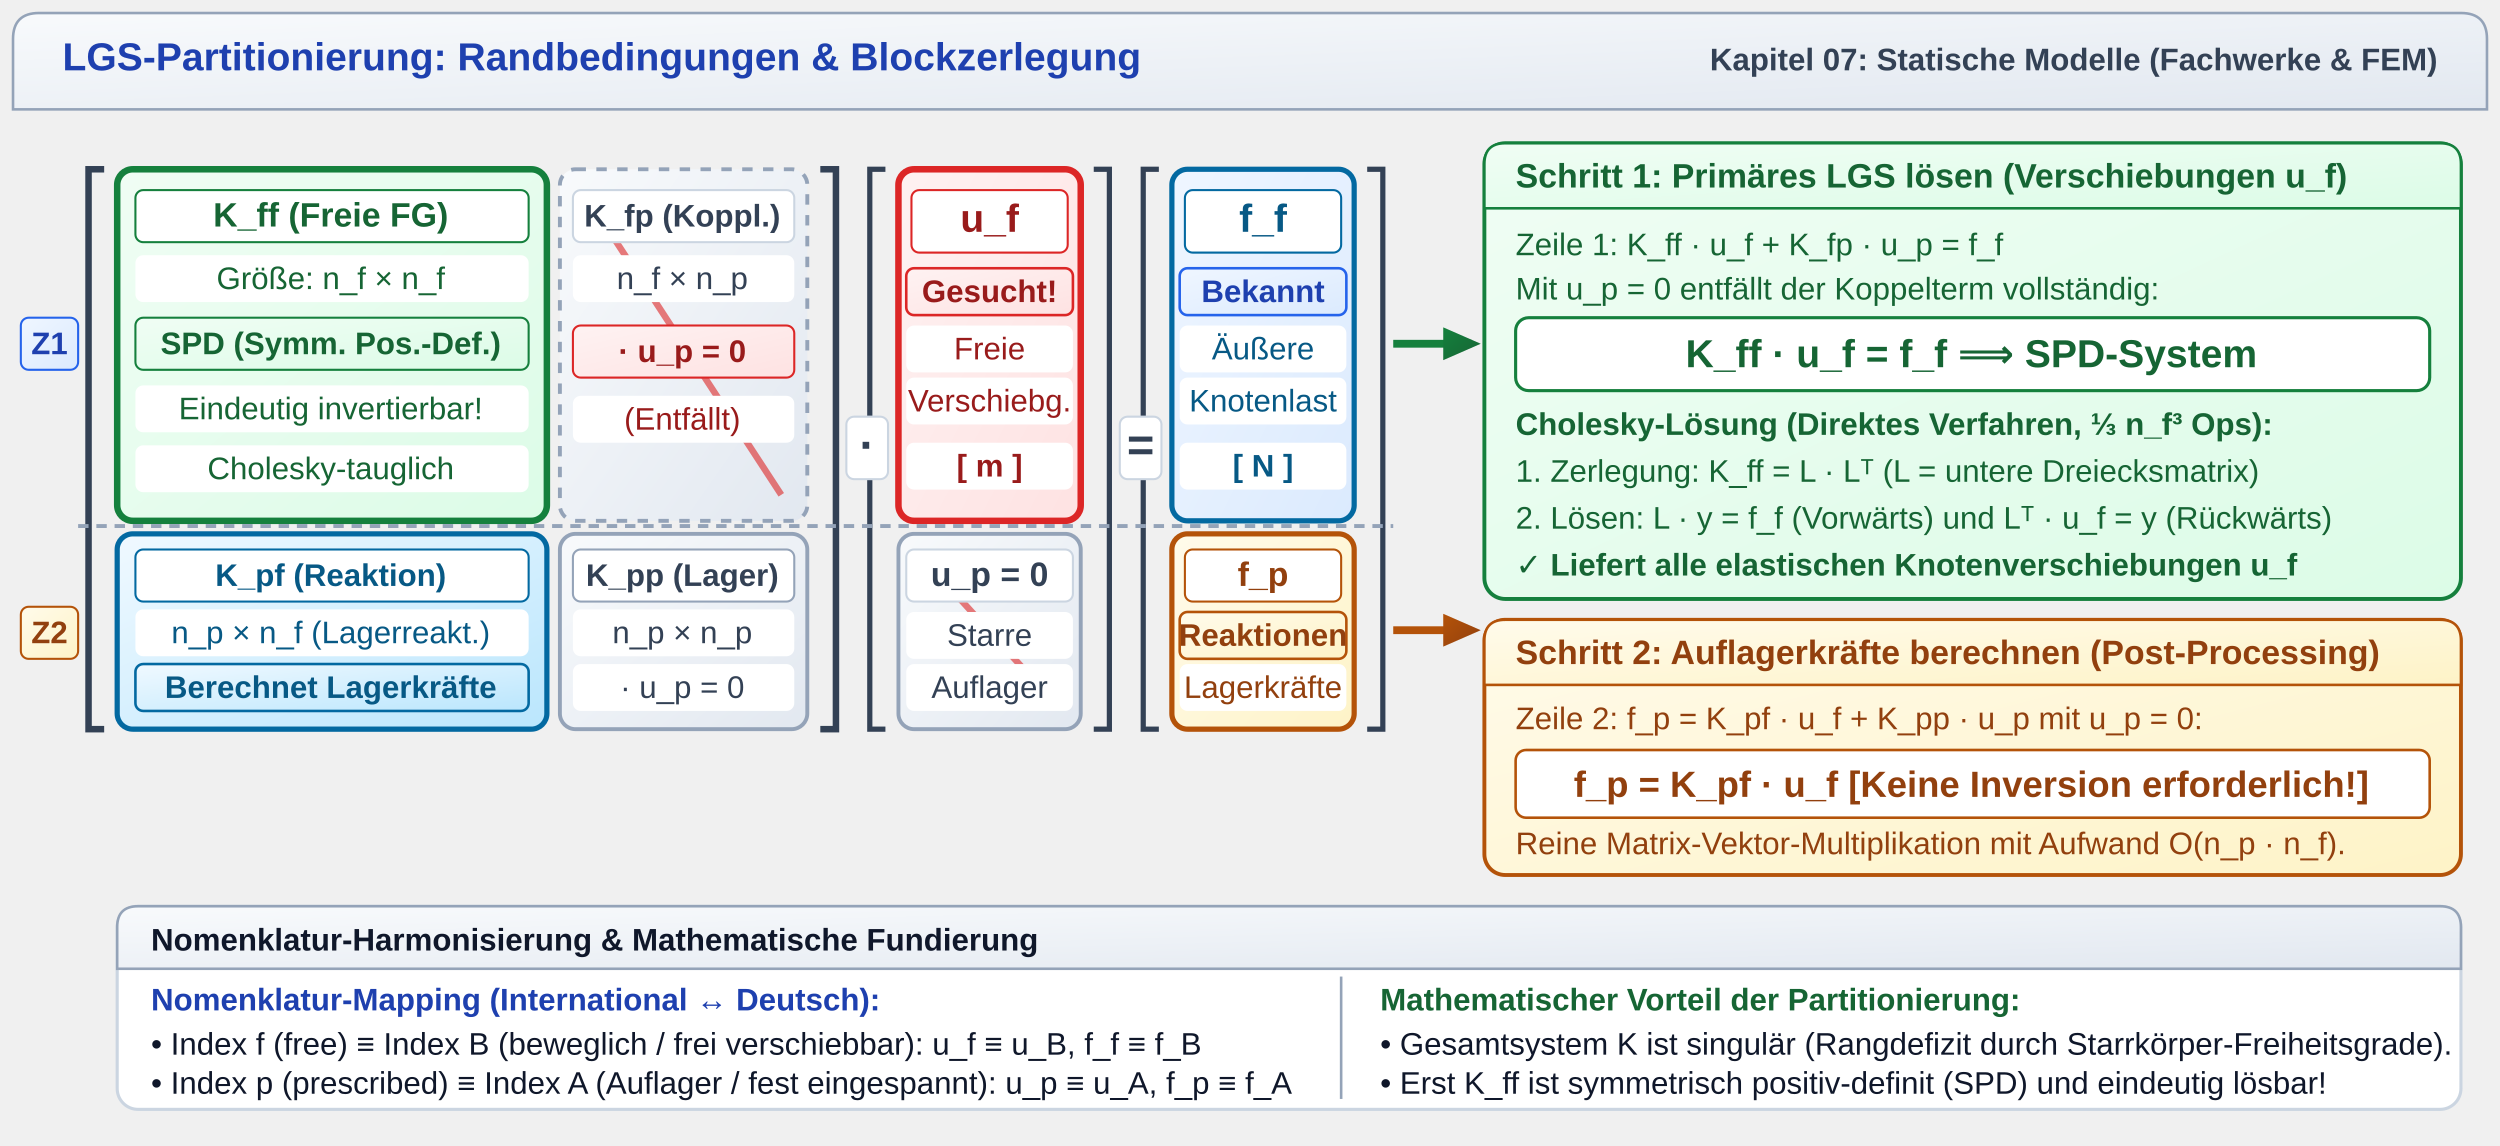
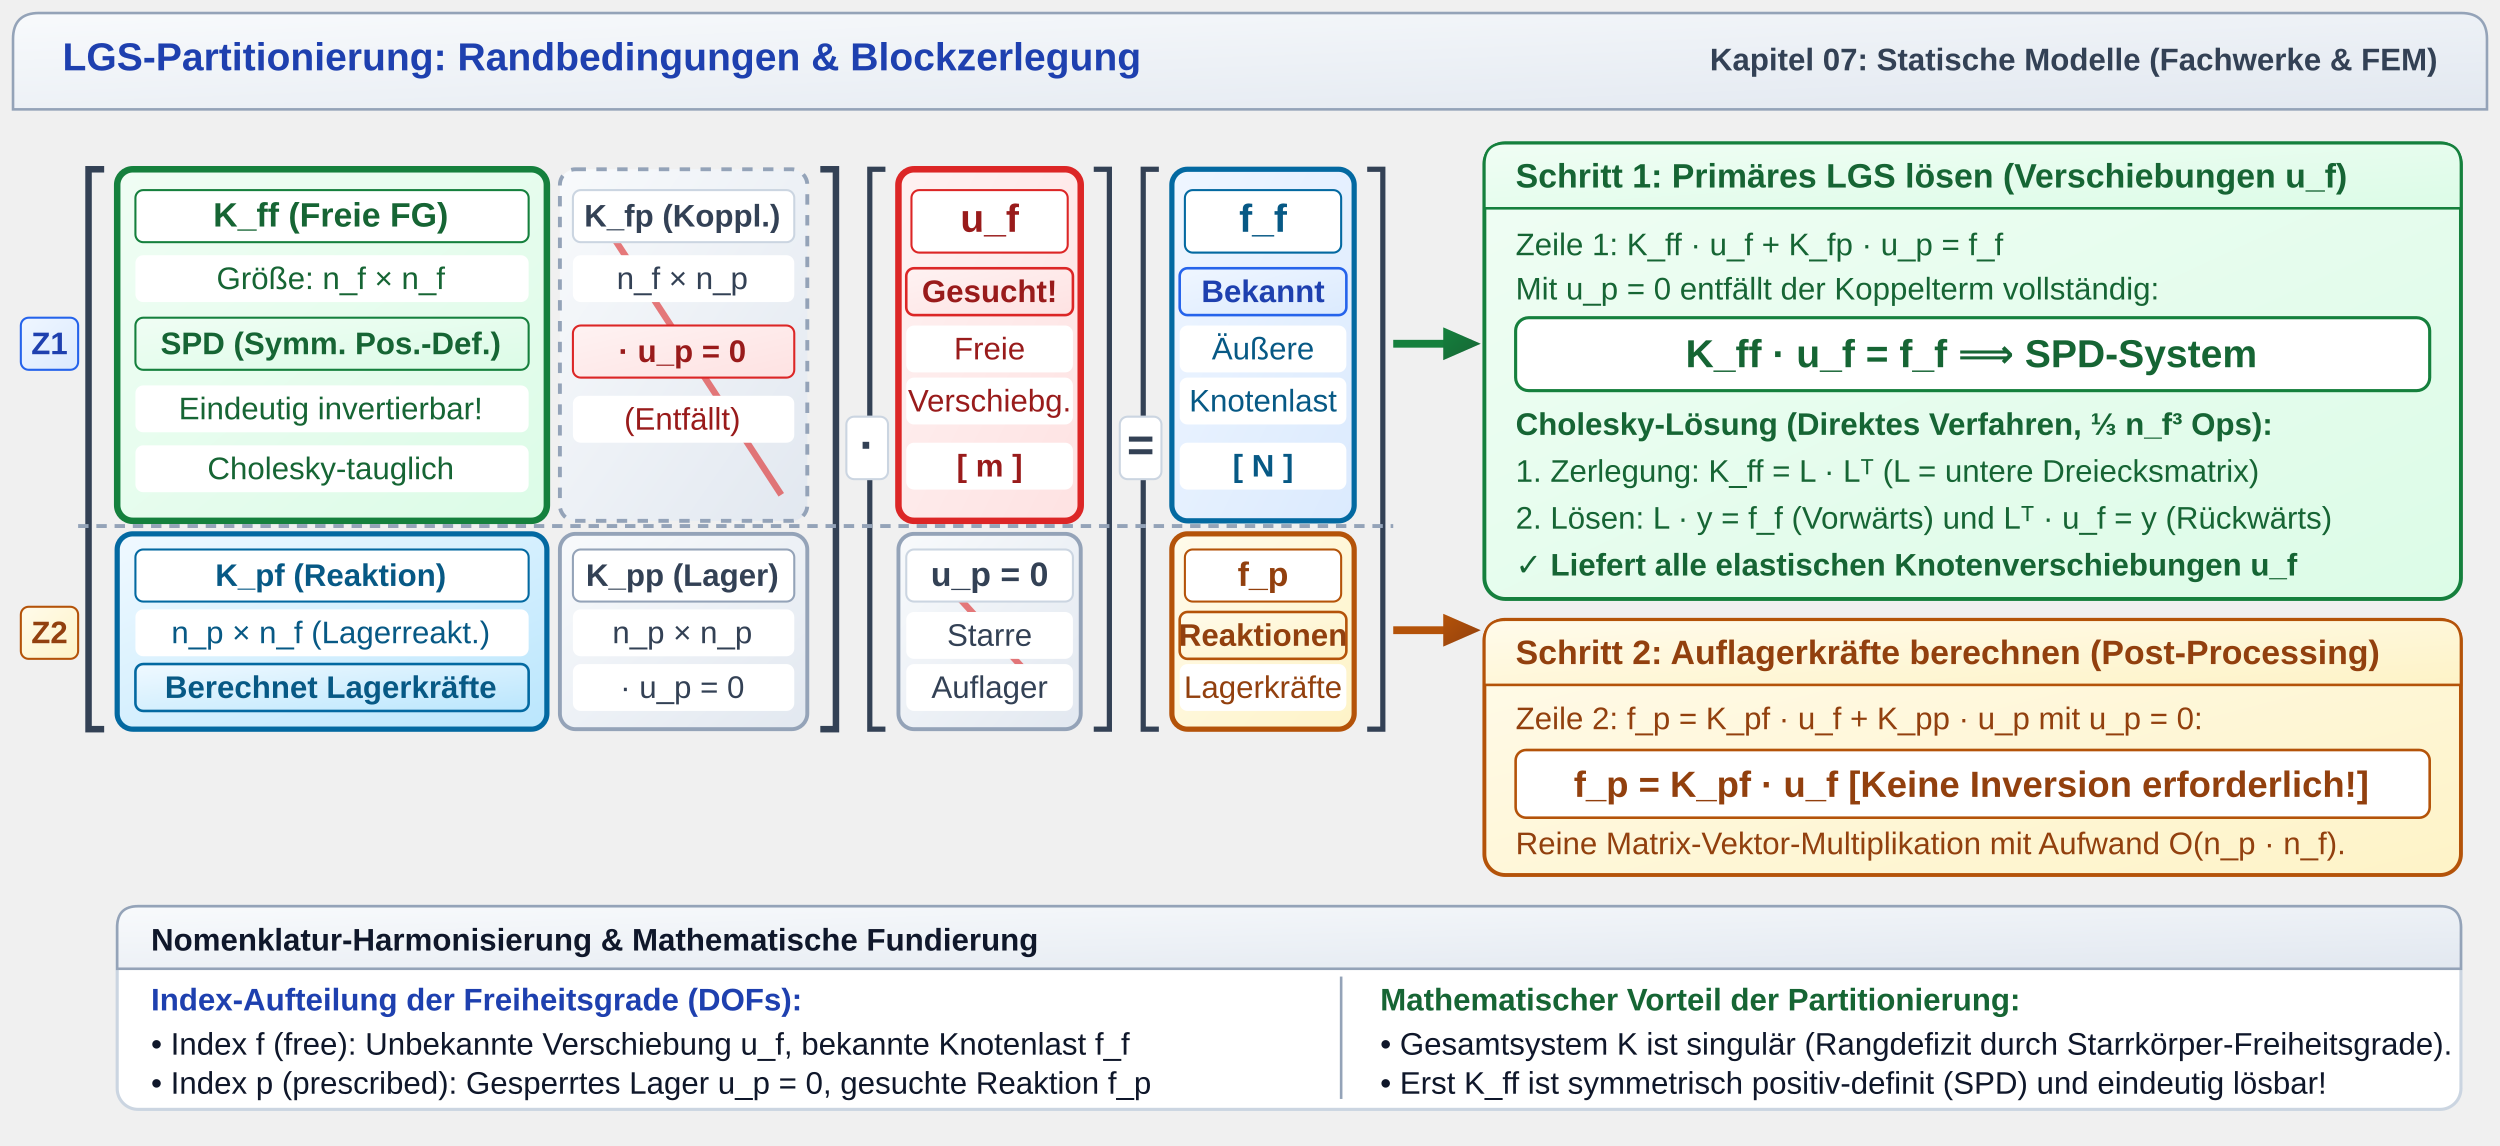
<svg xmlns="http://www.w3.org/2000/svg" viewBox="0 0 960 440" width="960" height="440">
  <defs>
    <linearGradient id="grad-sem-primary" x1="0%" y1="0%" x2="100%" y2="100%">
      <stop offset="0%" stop-color="#eff6ff" />
      <stop offset="100%" stop-color="#dbeafe" />
    </linearGradient>
    <linearGradient id="grad-sem-primary-fill" x1="0%" y1="0%" x2="100%" y2="100%">
      <stop offset="0%" stop-color="#2563eb" />
      <stop offset="100%" stop-color="#1d4ed8" />
    </linearGradient>
    <linearGradient id="grad-sem-info" x1="0%" y1="0%" x2="100%" y2="100%">
      <stop offset="0%" stop-color="#f0f9ff" />
      <stop offset="100%" stop-color="#bae6fd" />
    </linearGradient>
    <linearGradient id="grad-sem-info-fill" x1="0%" y1="0%" x2="100%" y2="100%">
      <stop offset="0%" stop-color="#0369a1" />
      <stop offset="100%" stop-color="#075985" />
    </linearGradient>
    <linearGradient id="grad-sem-success" x1="0%" y1="0%" x2="100%" y2="100%">
      <stop offset="0%" stop-color="#f0fdf4" />
      <stop offset="100%" stop-color="#dcfce7" />
    </linearGradient>
    <linearGradient id="grad-sem-success-fill" x1="0%" y1="0%" x2="100%" y2="100%">
      <stop offset="0%" stop-color="#15803d" />
      <stop offset="100%" stop-color="#166534" />
    </linearGradient>
    <linearGradient id="grad-sem-warning" x1="0%" y1="0%" x2="100%" y2="100%">
      <stop offset="0%" stop-color="#fffbeb" />
      <stop offset="100%" stop-color="#fef3c7" />
    </linearGradient>
    <linearGradient id="grad-sem-warning-fill" x1="0%" y1="0%" x2="100%" y2="100%">
      <stop offset="0%" stop-color="#b45309" />
      <stop offset="100%" stop-color="#92400e" />
    </linearGradient>
    <linearGradient id="grad-sem-danger" x1="0%" y1="0%" x2="100%" y2="100%">
      <stop offset="0%" stop-color="#fef2f2" />
      <stop offset="100%" stop-color="#fee2e2" />
    </linearGradient>
    <linearGradient id="grad-sem-danger-fill" x1="0%" y1="0%" x2="100%" y2="100%">
      <stop offset="0%" stop-color="#dc2626" />
      <stop offset="100%" stop-color="#b91c1c" />
    </linearGradient>
    <linearGradient id="grad-sem-card" x1="0%" y1="0%" x2="100%" y2="100%">
      <stop offset="0%" stop-color="#ffffff" />
      <stop offset="100%" stop-color="#f1f5f9" />
    </linearGradient>
    <linearGradient id="grad-sem-muted" x1="0%" y1="0%" x2="100%" y2="100%">
      <stop offset="0%" stop-color="#f8fafc" />
      <stop offset="100%" stop-color="#e2e8f0" />
    </linearGradient>
    <linearGradient id="grad-sem-muted-fill" x1="0%" y1="0%" x2="100%" y2="100%">
      <stop offset="0%" stop-color="#475569" />
      <stop offset="100%" stop-color="#334155" />
    </linearGradient>
    <linearGradient id="grad-sem-neutral" x1="0%" y1="0%" x2="100%" y2="100%">
      <stop offset="0%" stop-color="#ffffff" />
      <stop offset="100%" stop-color="#f8fafc" />
    </linearGradient>
    <linearGradient id="grad-sem-neutral-fill" x1="0%" y1="0%" x2="100%" y2="100%">
      <stop offset="0%" stop-color="#334155" />
      <stop offset="100%" stop-color="#1e293b" />
    </linearGradient>
    <marker id="arrowGreen" viewBox="0 0 10 10" refX="6" refY="5" markerWidth="6" markerHeight="6" orient="auto-start-reverse">
      <path class="sem-success-fill" d="M 0 1.5 L 8 5 L 0 8.5 z" />
    </marker>
    <marker id="arrowAmber" viewBox="0 0 10 10" refX="6" refY="5" markerWidth="6" markerHeight="6" orient="auto-start-reverse">
      <path class="sem-warning-fill" d="M 0 1.5 L 8 5 L 0 8.5 z" />
    </marker>
    <marker id="arrowDark" viewBox="0 0 10 10" refX="6" refY="5" markerWidth="6" markerHeight="6" orient="auto-start-reverse">
      <path class="sem-muted-fill" d="M 0 1.5 L 8 5 L 0 8.5 z" />
    </marker>
    <style>
      
/* @svg-palette:start */
      .sem-primary { fill: url(#grad-sem-primary); stroke: #2563eb; }
      .sem-primary-bg { fill: url(#grad-sem-primary); stroke: none; }
      .sem-primary-stroke { stroke: #2563eb; }
      .sem-primary-fill { fill: url(#grad-sem-primary-fill); }
      .sem-primary-text { fill: #1e40af; }
      .sem-info { fill: url(#grad-sem-info); stroke: #0369a1; }
      .sem-info-bg { fill: url(#grad-sem-info); stroke: none; }
      .sem-info-stroke { stroke: #0369a1; }
      .sem-info-fill { fill: url(#grad-sem-info-fill); }
      .sem-info-text { fill: #075985; }
      .sem-success { fill: url(#grad-sem-success); stroke: #15803d; }
      .sem-success-bg { fill: url(#grad-sem-success); stroke: none; }
      .sem-success-stroke { stroke: #15803d; }
      .sem-success-fill { fill: url(#grad-sem-success-fill); }
      .sem-success-text { fill: #166534; }
      .sem-warning { fill: url(#grad-sem-warning); stroke: #b45309; }
      .sem-warning-bg { fill: url(#grad-sem-warning); stroke: none; }
      .sem-warning-stroke { stroke: #b45309; }
      .sem-warning-fill { fill: url(#grad-sem-warning-fill); }
      .sem-warning-text { fill: #92400e; }
      .sem-danger { fill: url(#grad-sem-danger); stroke: #dc2626; }
      .sem-danger-bg { fill: url(#grad-sem-danger); stroke: none; }
      .sem-danger-stroke { stroke: #dc2626; }
      .sem-danger-fill { fill: url(#grad-sem-danger-fill); }
      .sem-danger-text { fill: #991b1b; }
      .sem-card { fill: url(#grad-sem-card); stroke: #cbd5e1; }
      .sem-card-bg { fill: url(#grad-sem-card); stroke: none; }
      .sem-card-stroke { stroke: #cbd5e1; }
      .sem-card-fill { fill: #cbd5e1; }
      .sem-card-text { fill: #1e293b; }
      .sem-muted { fill: url(#grad-sem-muted); stroke: #94a3b8; }
      .sem-muted-bg { fill: url(#grad-sem-muted); stroke: none; }
      .sem-muted-stroke { stroke: #94a3b8; }
      .sem-muted-fill { fill: url(#grad-sem-muted-fill); }
      .sem-muted-text { fill: #334155; }
      .sem-neutral { fill: url(#grad-sem-neutral); stroke: #334155; }
      .sem-neutral-bg { fill: url(#grad-sem-neutral); stroke: none; }
      .sem-neutral-stroke { stroke: #334155; }
      .sem-neutral-fill { fill: url(#grad-sem-neutral-fill); }
      .sem-neutral-text { fill: #0f172a; }
      /* @svg-palette:end */
text {
        font-family: 'Segoe UI', Arial, Helvetica, sans-serif;
      }
    </style>
  </defs>
  <path class="sem-muted sem-card-stroke" d="M 5 15 Q 5 5 15 5 L 945 5 Q 955 5 955 15 L 955 42 L 5 42 Z" stroke-width="1" />
  <text class="sem-primary-text" x="24" y="27" font-size="15" font-weight="bold">LGS-Partitionierung: Randbedingungen &amp; Blockzerlegung</text>
  <text class="sem-muted-text" x="936" y="27" font-size="12" font-weight="bold" text-anchor="end">Kapitel 07: Statische Modelle (Fachwerke &amp; FEM)</text>
  <rect class="sem-success" x="45" y="65" width="165" height="135" rx="6" stroke-width="2.5" />
  <rect class="sem-muted" x="215" y="65" width="95" height="135" rx="6" stroke-width="1.5" stroke-dasharray="4,4" />
  <rect class="sem-info" x="45" y="205" width="165" height="75" rx="6" stroke-width="2" />
  <rect class="sem-muted" x="215" y="205" width="95" height="75" rx="6" stroke-width="1.5" />
  <path class="sem-neutral-stroke" d="M 40 65 L 34 65 L 34 280 L 40 280" fill="none" stroke-width="2.5" />
  <path class="sem-neutral-stroke" d="M 315 65 L 321 65 L 321 280 L 315 280" fill="none" stroke-width="2.5" />
  <rect class="sem-danger" x="345" y="65" width="70" height="135" rx="6" stroke-width="2.5" />
  <rect class="sem-muted" x="345" y="205" width="70" height="75" rx="6" stroke-width="1.5" />
  <path class="sem-neutral-stroke" d="M 340 65 L 334 65 L 334 280 L 340 280" fill="none" stroke-width="2" />
  <path class="sem-neutral-stroke" d="M 420 65 L 426 65 L 426 280 L 420 280" fill="none" stroke-width="2" />
  <rect class="sem-primary sem-info-stroke" x="450" y="65" width="70" height="135" rx="6" stroke-width="2" />
  <rect class="sem-warning" x="450" y="205" width="70" height="75" rx="6" stroke-width="2" />
  <path class="sem-neutral-stroke" d="M 445 65 L 439 65 L 439 280 L 445 280" fill="none" stroke-width="2" />
  <path class="sem-neutral-stroke" d="M 525 65 L 531 65 L 531 280 L 525 280" fill="none" stroke-width="2" />
  <line class="sem-success-stroke" x1="535" y1="132" x2="565" y2="132" stroke-width="3" marker-end="url(#arrowGreen)" />
  <line class="sem-warning-stroke" x1="535" y1="242" x2="565" y2="242" stroke-width="3" marker-end="url(#arrowAmber)" />
  <line class="sem-muted-stroke" x1="30" y1="202" x2="535" y2="202" stroke-width="1.5" stroke-dasharray="4,3" />
  <line class="sem-danger-stroke" x1="225" y1="75" x2="300" y2="190" stroke-width="2.5" stroke-opacity="0.6" />
  <line class="sem-danger-stroke" x1="355" y1="215" x2="405" y2="270" stroke-width="2.5" stroke-opacity="0.6" />
  <rect class="sem-success-stroke" x="52" y="73" width="151" height="20" rx="3" fill="#FFFFFF" stroke-width="0.8" />
  <text class="sem-success-text" x="127" y="87" font-size="13" font-weight="bold" text-anchor="middle">K_ff (Freie FG)</text>
  <rect x="52" y="98" width="151" height="18" rx="3" fill="#FFFFFF" />
  <text class="sem-success-text" x="127" y="111" font-size="12" text-anchor="middle">Größe: n_f × n_f</text>
  <rect class="sem-success" x="52" y="122" width="151" height="20" rx="3" stroke-width="0.8" />
  <text class="sem-success-text" x="127" y="136" font-size="12" font-weight="bold" text-anchor="middle">SPD (Symm. Pos.-Def.)</text>
  <rect x="52" y="148" width="151" height="18" rx="3" fill="#FFFFFF" />
  <text class="sem-success-text" x="127" y="161" font-size="12" text-anchor="middle">Eindeutig invertierbar!</text>
  <rect x="52" y="171" width="151" height="18" rx="3" fill="#FFFFFF" />
  <text class="sem-success-text" x="127" y="184" font-size="12" text-anchor="middle">Cholesky-tauglich</text>
  <rect class="sem-card-stroke" x="220" y="73" width="85" height="20" rx="3" fill="#FFFFFF" stroke-width="0.8" />
  <text class="sem-muted-text" x="262" y="87" font-size="12" font-weight="bold" text-anchor="middle">K_fp (Koppl.)</text>
  <rect x="220" y="98" width="85" height="18" rx="3" fill="#FFFFFF" />
  <text class="sem-muted-text" x="262" y="111" font-size="12" text-anchor="middle">n_f × n_p</text>
  <rect class="sem-danger" x="220" y="125" width="85" height="20" rx="3" stroke-width="0.8" />
  <text class="sem-danger-text" x="262" y="139" font-size="12" font-weight="bold" text-anchor="middle">· u_p = 0</text>
  <rect x="220" y="152" width="85" height="18" rx="3" fill="#FFFFFF" />
  <text class="sem-danger-text" x="262" y="165" font-size="12" text-anchor="middle">(Entfällt)</text>
  <rect class="sem-info-stroke" x="52" y="211" width="151" height="20" rx="3" fill="#FFFFFF" stroke-width="0.8" />
  <text class="sem-info-text" x="127" y="225" font-size="12" font-weight="bold" text-anchor="middle">K_pf (Reaktion)</text>
  <rect x="52" y="234" width="151" height="18" rx="3" fill="#FFFFFF" />
  <text class="sem-info-text" x="127" y="247" font-size="12" text-anchor="middle">n_p × n_f (Lagerreakt.)</text>
  <rect class="sem-info" x="52" y="255" width="151" height="18" rx="3" stroke="none" />
  <text class="sem-info-text" x="127" y="268" font-size="12" font-weight="bold" text-anchor="middle">Berechnet Lagerkräfte</text>
  <rect class="sem-muted-stroke" x="220" y="211" width="85" height="20" rx="3" fill="#FFFFFF" stroke-width="0.8" />
  <text class="sem-muted-text" x="262" y="225" font-size="12" font-weight="bold" text-anchor="middle">K_pp (Lager)</text>
  <rect x="220" y="234" width="85" height="18" rx="3" fill="#FFFFFF" />
  <text class="sem-muted-text" x="262" y="247" font-size="12" text-anchor="middle">n_p × n_p</text>
  <rect x="220" y="255" width="85" height="18" rx="3" fill="#FFFFFF" />
  <text class="sem-muted-text" x="262" y="268" font-size="12" text-anchor="middle">· u_p = 0</text>
  <rect class="sem-danger-stroke" x="350" y="73" width="60" height="24" rx="3" fill="#FFFFFF" stroke-width="0.8" />
  <text class="sem-danger-text" x="380" y="89" font-size="15" font-weight="bold" text-anchor="middle">u_f</text>
  <rect class="sem-danger" x="348" y="103" width="64" height="18" rx="3" stroke="none" />
  <text class="sem-danger-text" x="380" y="116" font-size="12" font-weight="bold" text-anchor="middle">Gesucht!</text>
  <rect x="348" y="125" width="64" height="18" rx="3" fill="#FFFFFF" />
  <text class="sem-danger-text" x="380" y="138" font-size="12" text-anchor="middle">Freie</text>
  <rect x="348" y="145" width="64" height="18" rx="3" fill="#FFFFFF" />
  <text class="sem-danger-text" x="380" y="158" font-size="12" text-anchor="middle">Verschiebg.</text>
  <rect x="348" y="170" width="64" height="18" rx="3" fill="#FFFFFF" />
  <text class="sem-danger-text" x="380" y="183" font-size="12" font-weight="bold" text-anchor="middle">[ m ]</text>
  <rect class="sem-card-stroke" x="348" y="211" width="64" height="20" rx="3" fill="#FFFFFF" stroke-width="0.8" />
  <text class="sem-muted-text" x="380" y="225" font-size="13" font-weight="bold" text-anchor="middle">u_p = 0</text>
  <rect x="348" y="235" width="64" height="18" rx="3" fill="#FFFFFF" />
  <text class="sem-muted-text" x="380" y="248" font-size="12" text-anchor="middle">Starre</text>
  <rect x="348" y="255" width="64" height="18" rx="3" fill="#FFFFFF" />
  <text class="sem-muted-text" x="380" y="268" font-size="12" text-anchor="middle">Auflager</text>
  <rect class="sem-info-stroke" x="455" y="73" width="60" height="24" rx="3" fill="#FFFFFF" stroke-width="0.8" />
  <text class="sem-info-text" x="485" y="89" font-size="15" font-weight="bold" text-anchor="middle">f_f</text>
  <rect class="sem-primary" x="453" y="103" width="64" height="18" rx="3" stroke="none" />
  <text class="sem-primary-text" x="485" y="116" font-size="12" font-weight="bold" text-anchor="middle">Bekannt</text>
  <rect x="453" y="125" width="64" height="18" rx="3" fill="#FFFFFF" />
  <text class="sem-info-text" x="485" y="138" font-size="12" text-anchor="middle">Äußere</text>
  <rect x="453" y="145" width="64" height="18" rx="3" fill="#FFFFFF" />
  <text class="sem-info-text" x="485" y="158" font-size="12" text-anchor="middle">Knotenlast</text>
  <rect x="453" y="170" width="64" height="18" rx="3" fill="#FFFFFF" />
  <text class="sem-info-text" x="485" y="183" font-size="12" font-weight="bold" text-anchor="middle">[ N ]</text>
  <rect class="sem-warning-stroke" x="455" y="211" width="60" height="20" rx="3" fill="#FFFFFF" stroke-width="0.8" />
  <text class="sem-warning-text" x="485" y="225" font-size="13" font-weight="bold" text-anchor="middle">f_p</text>
  <rect class="sem-warning" x="453" y="235" width="64" height="18" rx="3" stroke="none" />
  <text class="sem-warning-text" x="485" y="248" font-size="12" font-weight="bold" text-anchor="middle">Reaktionen</text>
  <rect x="453" y="255" width="64" height="18" rx="3" fill="#FFFFFF" />
  <text class="sem-warning-text" x="485" y="268" font-size="12" text-anchor="middle">Lagerkräfte</text>
  <rect class="sem-card-stroke" x="325" y="160" width="16" height="24" rx="3" fill="#FFFFFF" stroke-width="0.8" />
  <text class="sem-muted-text" x="333" y="177" font-size="18" font-weight="bold" text-anchor="middle">·</text>
  <rect class="sem-card-stroke" x="430" y="160" width="16" height="24" rx="3" fill="#FFFFFF" stroke-width="0.8" />
  <text class="sem-muted-text" x="438" y="177" font-size="18" font-weight="bold" text-anchor="middle">=</text>
  <rect class="sem-primary" x="8" y="122" width="22" height="20" rx="3" stroke-width="0.8" />
  <text class="sem-primary-text" x="19" y="136" font-size="12" font-weight="bold" text-anchor="middle">Z1</text>
  <rect class="sem-warning" x="8" y="233" width="22" height="20" rx="3" stroke-width="0.8" />
  <text class="sem-warning-text" x="19" y="247" font-size="12" font-weight="bold" text-anchor="middle">Z2</text>
  <rect class="sem-success" x="570" y="55" width="375" height="175" rx="8" stroke-width="1.5" />
  <path class="sem-success" d="M 570 63 Q 570 55 578 55 L 937 55 Q 945 55 945 63 L 945 80 L 570 80 Z" stroke-width="1" />
  <text class="sem-success-text" x="582" y="72" font-size="13" font-weight="bold">Schritt 1: Primäres LGS lösen (Verschiebungen u_f)</text>
  <text class="sem-success-text" x="582" y="98" font-size="12">Zeile 1:  K_ff · u_f + K_fp · u_p = f_f</text>
  <text class="sem-success-text" x="582" y="115" font-size="12">Mit u_p = 0 entfällt der Koppelterm vollständig:</text>
  <rect class="sem-success-stroke" x="582" y="122" width="351" height="28" rx="5" fill="#FFFFFF" stroke-width="1.2" />
  <text class="sem-success-text" x="757" y="141" font-size="15" font-weight="bold" text-anchor="middle">K_ff · u_f = f_f  ⟹  SPD-System</text>
  <text class="sem-success-text" x="582" y="167" font-size="12" font-weight="bold">Cholesky-Lösung (Direktes Verfahren, ⅓ n_f³ Ops):</text>
  <text class="sem-success-text" x="582" y="185" font-size="12">1. Zerlegung:  K_ff = L · Lᵀ  (L = untere Dreiecksmatrix)</text>
  <text class="sem-success-text" x="582" y="203" font-size="12">2. Lösen:  L · y = f_f (Vorwärts)  und  Lᵀ · u_f = y (Rückwärts)</text>
  <text class="sem-success-text" x="582" y="221" font-size="12" font-weight="bold">✓ Liefert alle elastischen Knotenverschiebungen u_f</text>
  <rect class="sem-warning" x="570" y="238" width="375" height="98" rx="8" stroke-width="1.5" />
  <path class="sem-warning" d="M 570 246 Q 570 238 578 238 L 937 238 Q 945 238 945 246 L 945 263 L 570 263 Z" stroke-width="1" />
  <text class="sem-warning-text" x="582" y="255" font-size="13" font-weight="bold">Schritt 2: Auflagerkräfte berechnen (Post-Processing)</text>
  <text class="sem-warning-text" x="582" y="280" font-size="12">Zeile 2:  f_p = K_pf · u_f + K_pp · u_p  mit u_p = 0:</text>
  <rect class="sem-warning-stroke" x="582" y="288" width="351" height="26" rx="4" fill="#FFFFFF" stroke-width="1" />
  <text class="sem-warning-text" x="757" y="306" font-size="14" font-weight="bold" text-anchor="middle">f_p = K_pf · u_f  [Keine Inversion erforderlich!]</text>
  <text class="sem-warning-text" x="582" y="328" font-size="12">Reine Matrix-Vektor-Multiplikation mit Aufwand O(n_p · n_f).</text>
  <rect class="sem-card-stroke" x="45" y="348" width="900" height="78" rx="8" fill="#FFFFFF" stroke-width="1.2" />
  <path class="sem-muted sem-card-stroke" d="M 45 356 Q 45 348 53 348 L 937 348 Q 945 348 945 356 L 945 372 L 45 372 Z" stroke-width="1" />
  <text class="sem-neutral-text" x="58" y="365" font-size="12" font-weight="bold">Nomenklatur-Harmonisierung &amp; Mathematische Fundierung</text>
-   <text class="sem-primary-text" x="58" y="388" font-size="12" font-weight="bold">Nomenklatur-Mapping (International ↔ Deutsch):</text>
-   <text class="sem-neutral-text" x="58" y="405" font-size="12">• Index f (free)  ≡  Index B (beweglich / frei verschiebbar):  u_f ≡ u_B,  f_f ≡ f_B</text>
-   <text class="sem-neutral-text" x="58" y="420" font-size="12">• Index p (prescribed)  ≡  Index A (Auflager / fest eingespannt):  u_p ≡ u_A,  f_p ≡ f_A</text>
+   <text class="sem-primary-text" x="58" y="388" font-size="12" font-weight="bold">Index-Aufteilung der Freiheitsgrade (DOFs):</text>
+   <text class="sem-neutral-text" x="58" y="405" font-size="12">• Index f (free): Unbekannte Verschiebung u_f, bekannte Knotenlast f_f</text>
+   <text class="sem-neutral-text" x="58" y="420" font-size="12">• Index p (prescribed): Gesperrtes Lager u_p = 0, gesuchte Reaktion f_p</text>
  <line class="sem-muted-stroke" x1="515" y1="375" x2="515" y2="422" stroke-width="1" />
  <text class="sem-success-text" x="530" y="388" font-size="12" font-weight="bold">Mathematischer Vorteil der Partitionierung:</text>
  <text class="sem-neutral-text" x="530" y="405" font-size="12">• Gesamtsystem K ist singulär (Rangdefizit durch Starrkörper-Freiheitsgrade).</text>
  <text class="sem-neutral-text" x="530" y="420" font-size="12">• Erst K_ff ist symmetrisch positiv-definit (SPD) und eindeutig lösbar!</text>
</svg>
